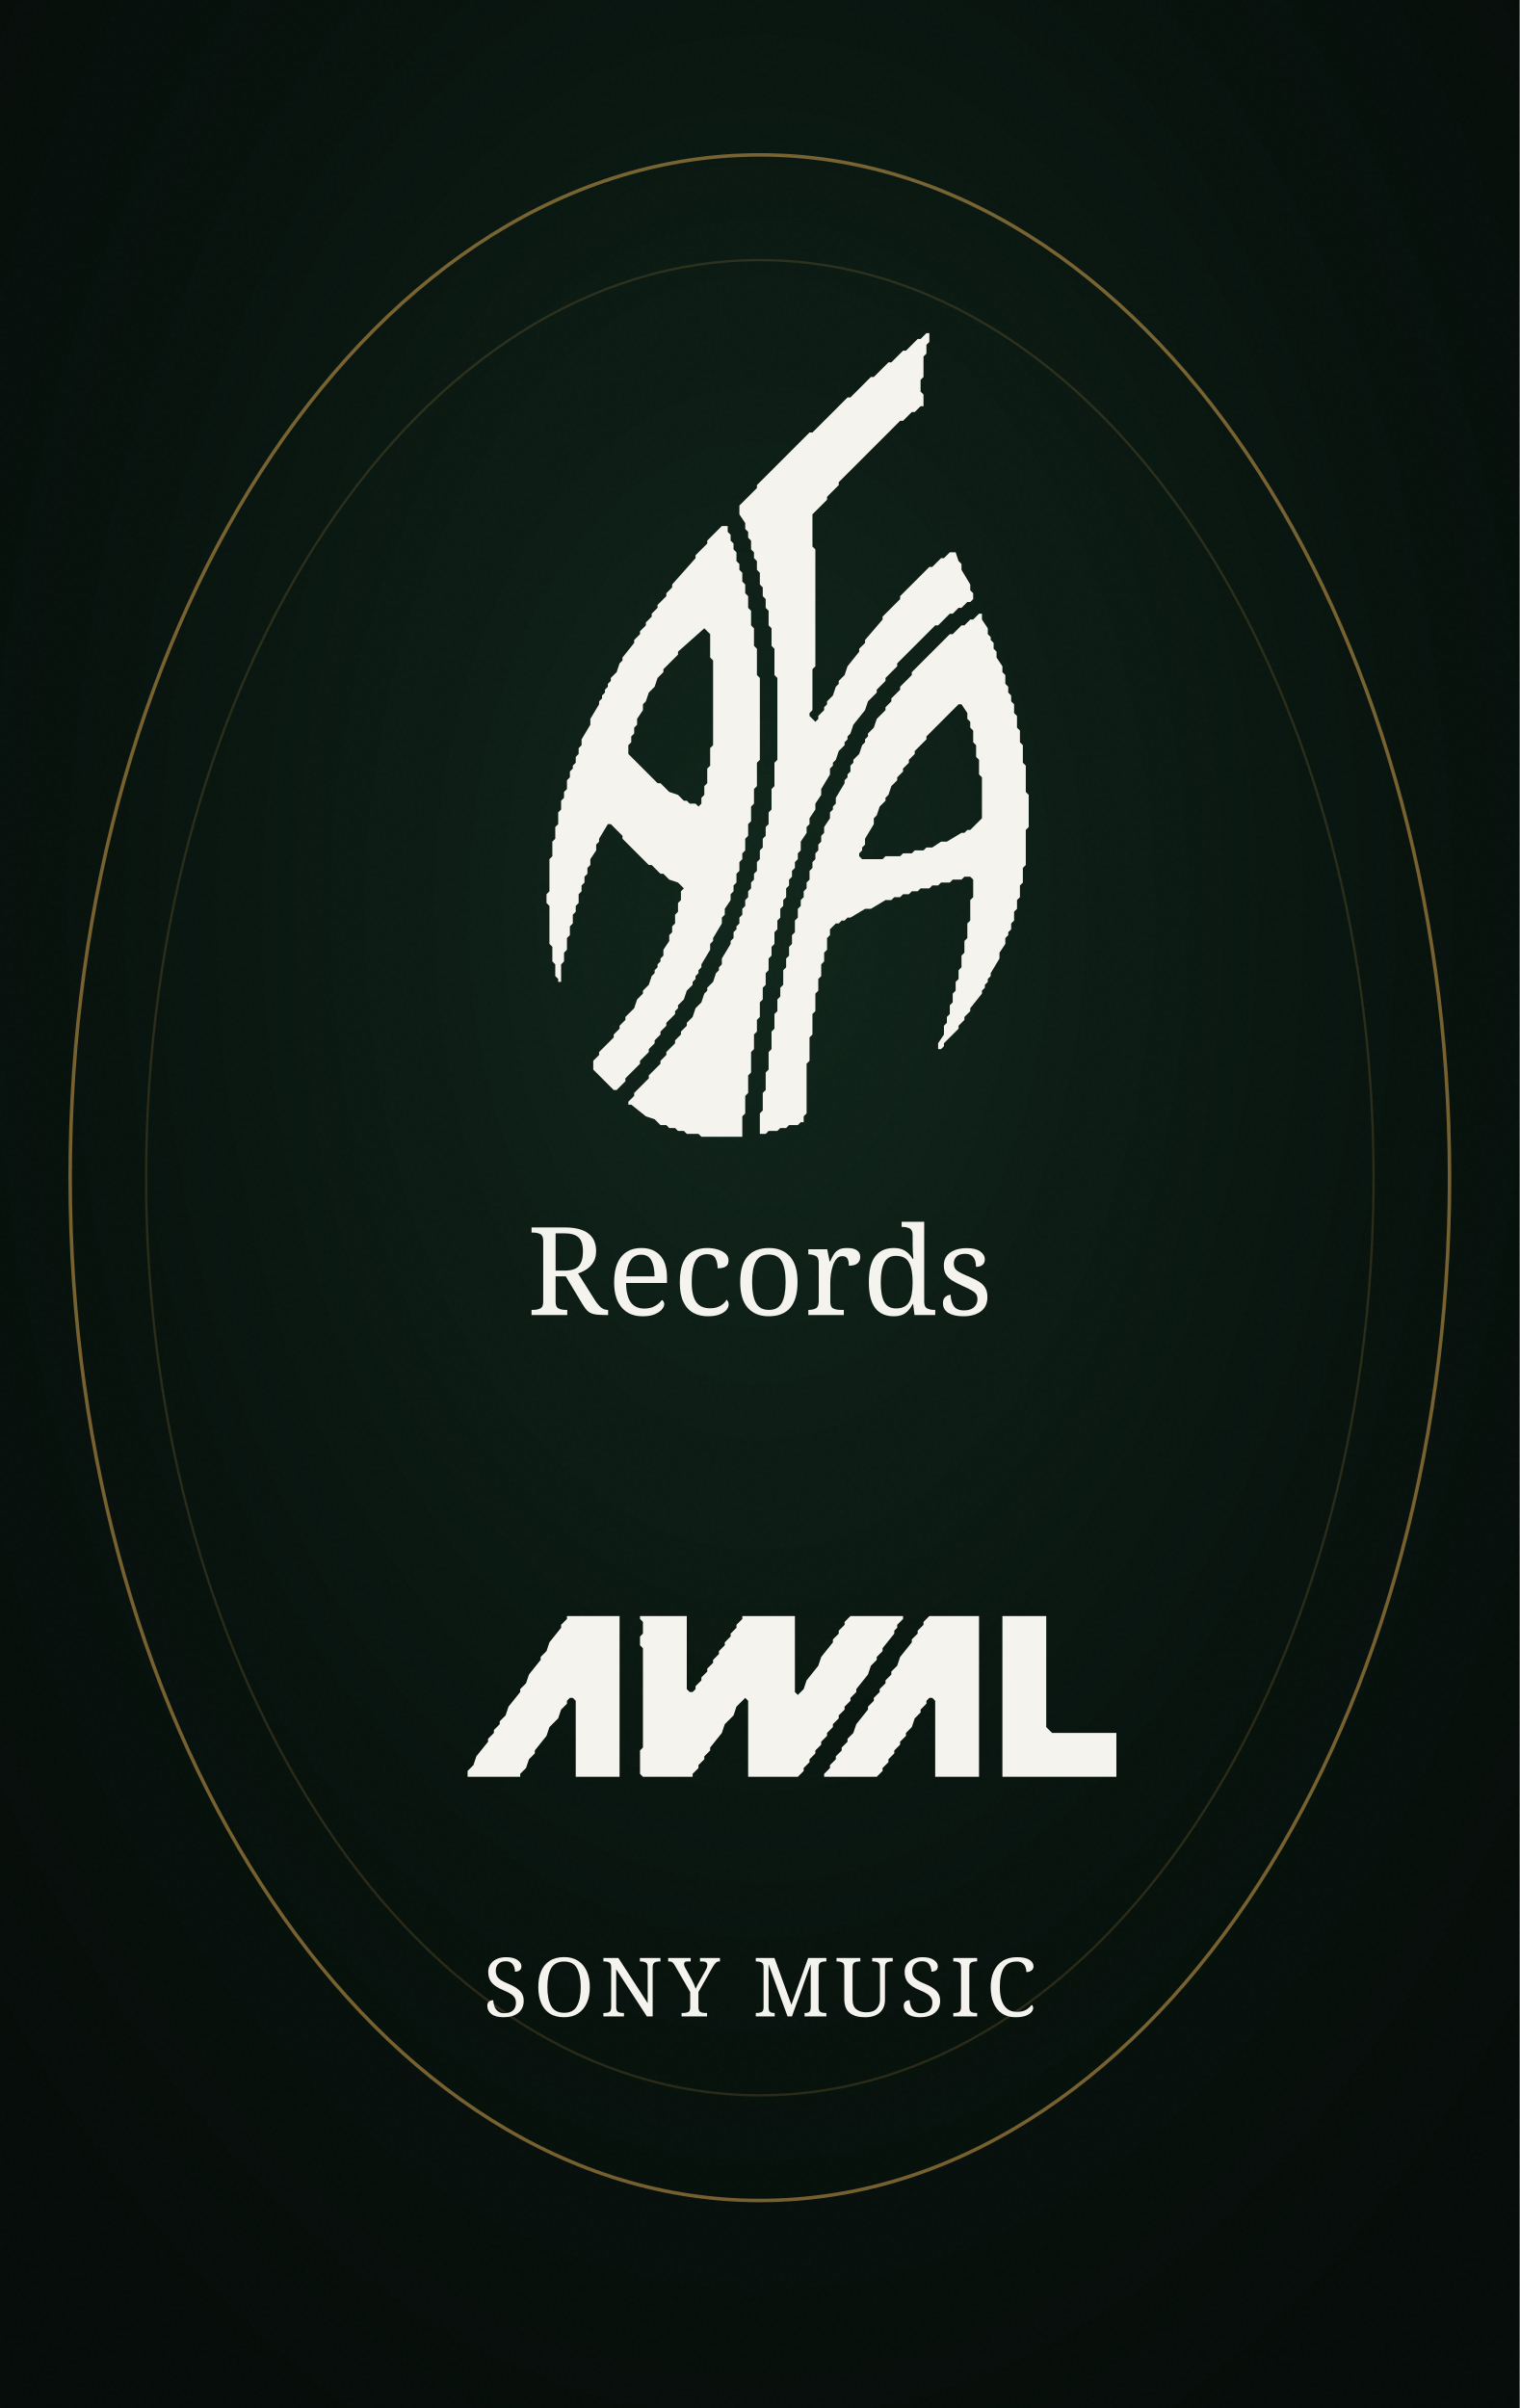
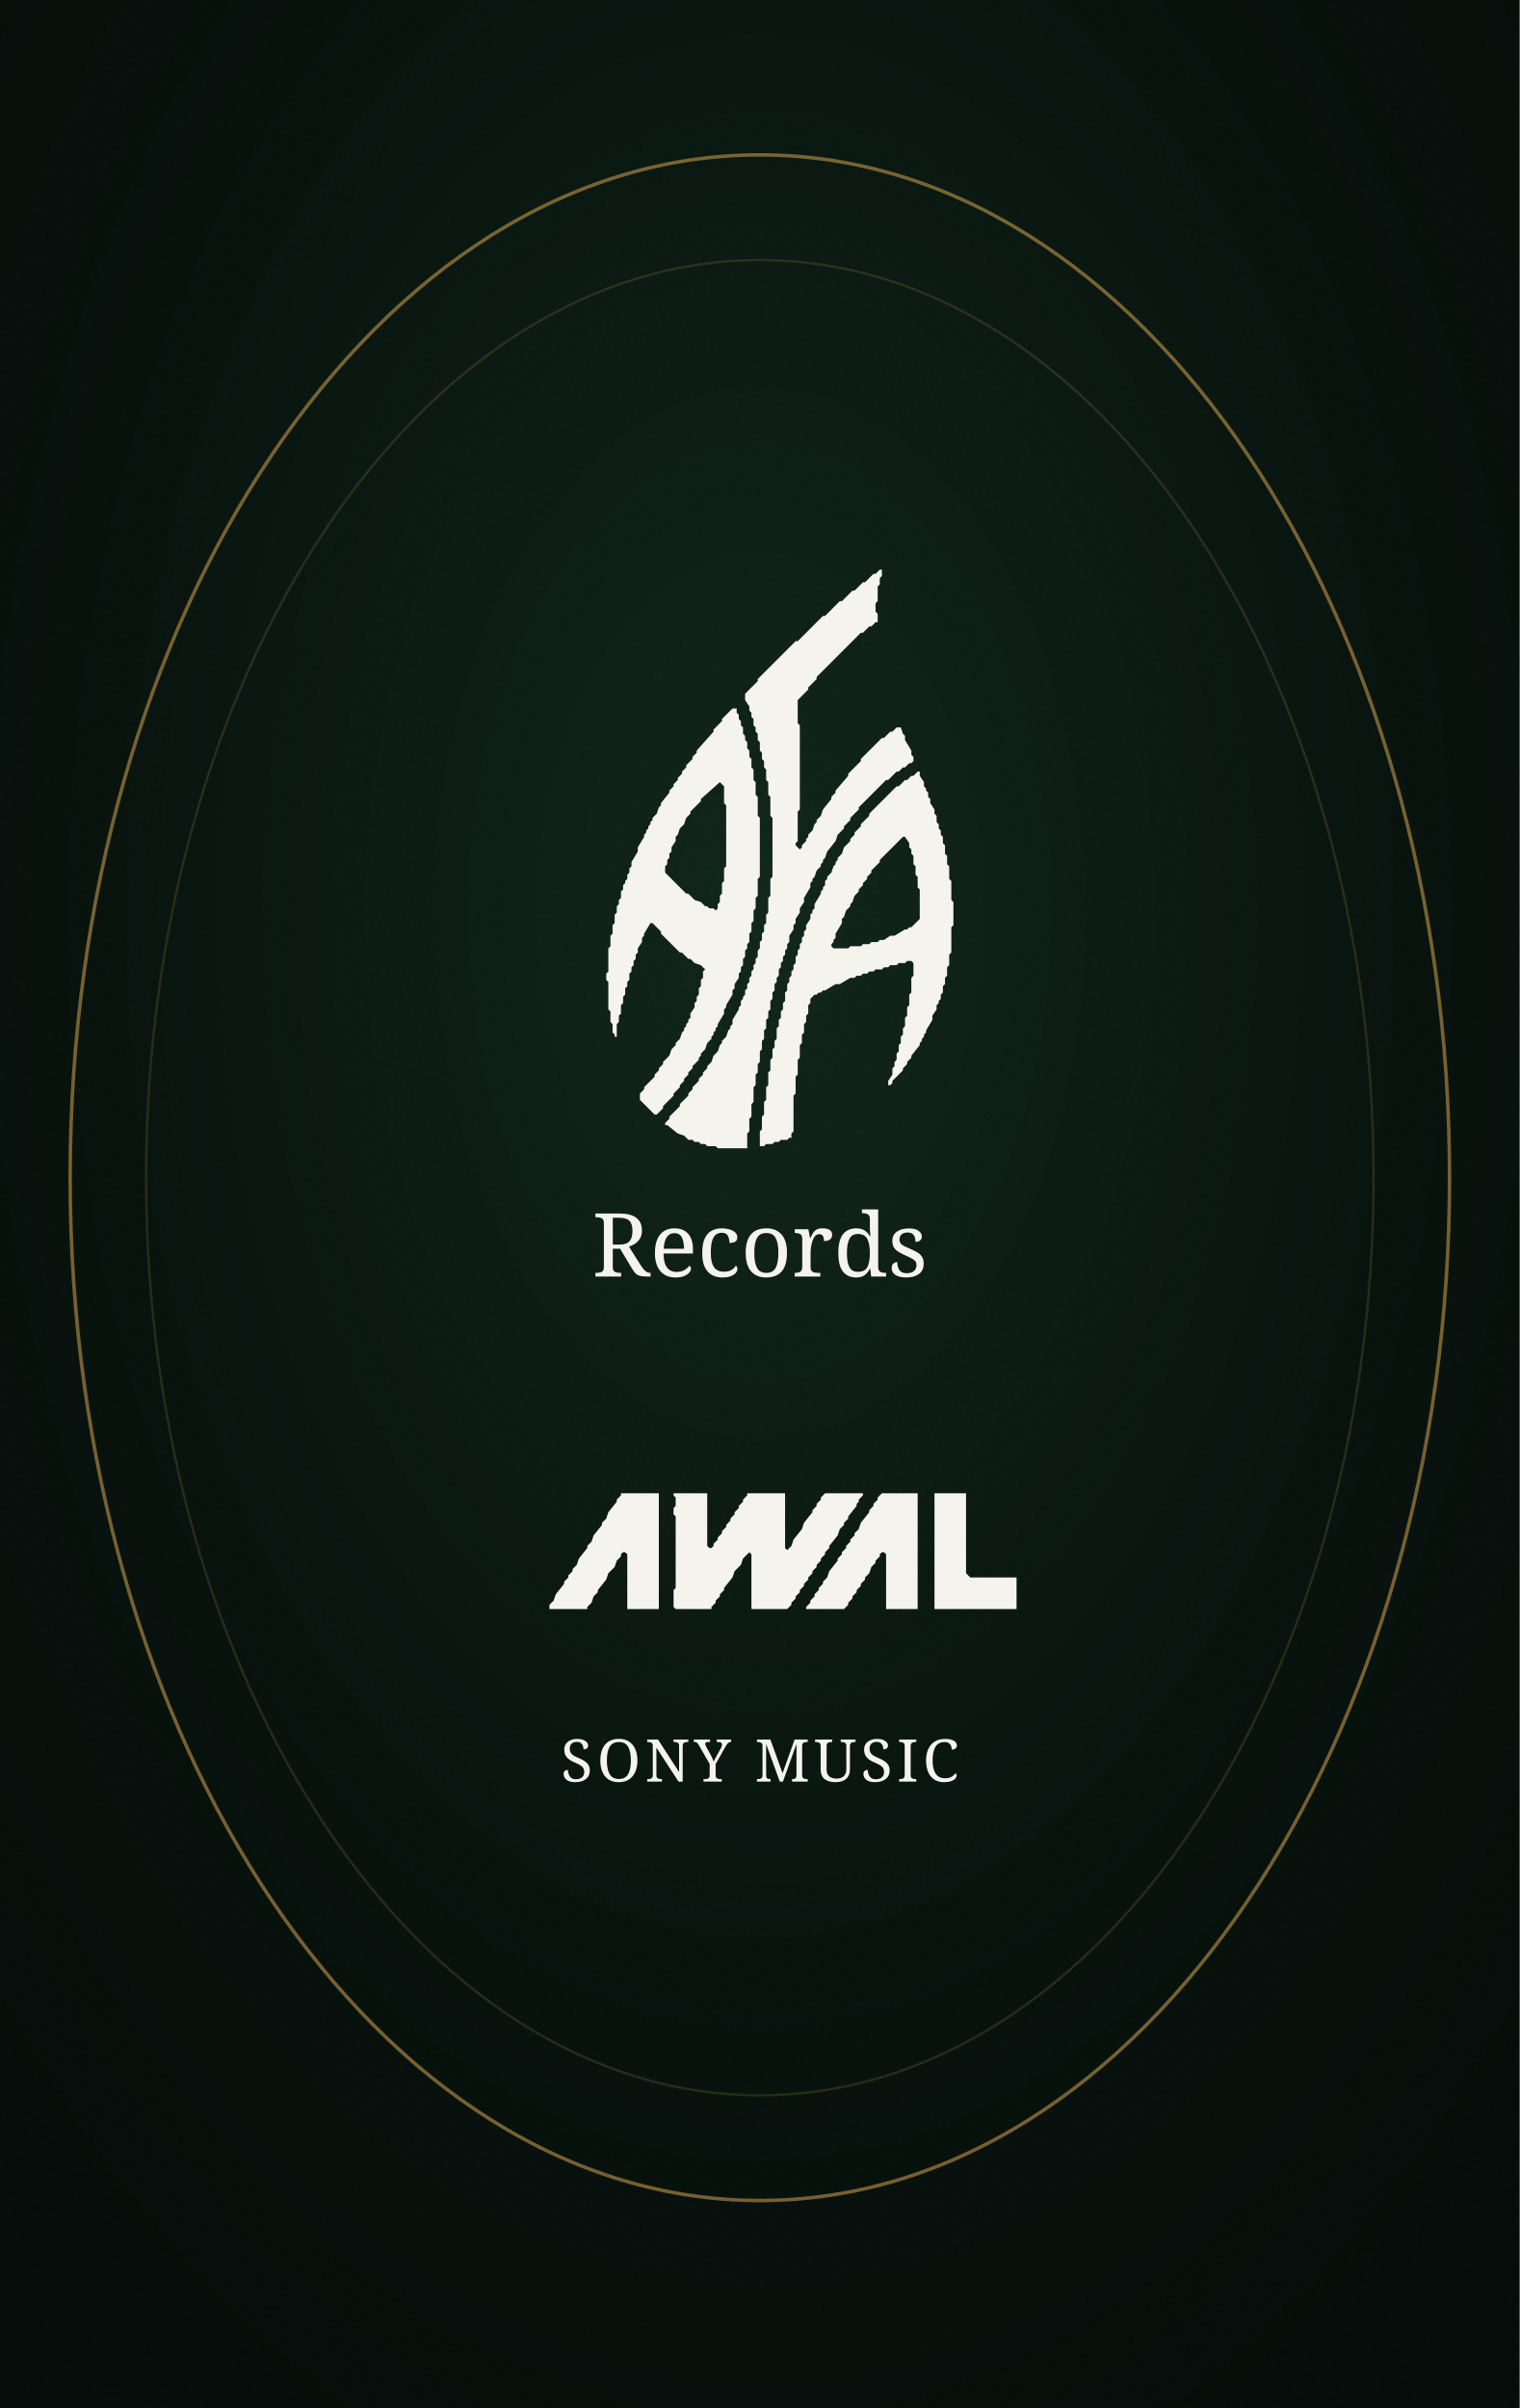
<svg xmlns="http://www.w3.org/2000/svg" viewBox="0 0 520 824" role="img" aria-label="AFA Records, AWAL and Sony Music">
  <defs>
    <radialGradient id="g" cx="50%" cy="38%" r="70%">
      <stop offset="0%" stop-color="#10251b" />
      <stop offset="62%" stop-color="#07120d" />
      <stop offset="100%" stop-color="#050b08" />
    </radialGradient>
    <filter id="grain" x="0" y="0" width="100%" height="100%">
      <feTurbulence type="fractalNoise" baseFrequency=".72" numOctaves="2" seed="8" result="n" />
      <feColorMatrix in="n" type="saturate" values="0" />
      <feComponentTransfer>
        <feFuncA type="table" tableValues="0 .055" />
      </feComponentTransfer>
    </filter>
  </defs>
  <rect width="520" height="824" fill="url(#g)" />
  <ellipse cx="260" cy="403" rx="236" ry="350" fill="none" stroke="#c79a48" stroke-opacity=".58" stroke-width="1.2" />
  <ellipse cx="260" cy="403" rx="210" ry="314" fill="none" stroke="#c79a48" stroke-opacity=".18" stroke-width=".8" />
  <rect width="520" height="824" filter="url(#grain)" opacity=".35" />
-   <path d="M 343 553 L 343 608 L 382 608 L 382 593 L 360 593 L 358 591 L 358 553 Z M 335 553 L 318 553 L 316 555 L 316 556 L 314 558 L 314 559 L 312 561 L 312 562 L 308 567 L 307 570 L 305 572 L 305 573 L 303 575 L 303 576 L 301 578 L 301 579 L 299 581 L 299 582 L 297 584 L 297 585 L 293 590 L 292 593 L 290 595 L 290 596 L 288 598 L 288 599 L 286 601 L 286 602 L 284 604 L 284 605 L 282 607 L 282 608 L 300 608 L 302 606 L 302 605 L 304 603 L 304 602 L 306 600 L 306 599 L 308 597 L 308 596 L 310 594 L 310 593 L 312 591 L 313 588 L 315 586 L 315 585 L 317 583 L 317 582 L 318 581 L 319 581 L 320 582 L 320 608 L 335 608 Z M 219 607 L 220 608 L 237 608 L 237 607 L 239 605 L 239 604 L 241 602 L 241 601 L 243 599 L 243 598 L 247 593 L 248 590 L 251 587 L 252 584 L 255 581 L 256 582 L 256 608 L 273 608 L 275 606 L 275 605 L 277 603 L 277 602 L 279 600 L 279 599 L 281 597 L 281 596 L 283 594 L 283 593 L 285 591 L 285 590 L 287 588 L 287 587 L 289 585 L 289 584 L 291 582 L 291 581 L 293 579 L 293 578 L 297 573 L 298 570 L 300 568 L 300 567 L 302 565 L 302 564 L 306 559 L 306 558 L 307 557 L 307 556 L 309 554 L 309 553 L 291 553 L 289 555 L 289 556 L 287 558 L 287 559 L 285 561 L 285 562 L 281 567 L 280 570 L 276 575 L 275 578 L 273 580 L 272 579 L 272 553 L 254 553 L 254 554 L 252 556 L 252 557 L 250 559 L 250 560 L 248 562 L 248 563 L 246 565 L 246 566 L 244 568 L 244 569 L 242 571 L 242 572 L 240 574 L 240 575 L 238 577 L 238 578 L 237 579 L 236 579 L 235 578 L 235 553 L 219 553 L 219 554 L 220 555 L 220 559 L 219 560 L 219 563 L 220 564 L 220 598 L 219 599 Z M 212 553 L 194 553 L 194 554 L 192 556 L 192 557 L 188 562 L 187 565 L 185 567 L 185 568 L 181 573 L 180 576 L 178 578 L 178 579 L 174 584 L 173 587 L 171 589 L 171 590 L 169 592 L 169 593 L 167 595 L 167 596 L 163 601 L 162 604 L 160 606 L 160 608 L 178 608 L 178 607 L 180 605 L 181 602 L 183 600 L 183 599 L 187 594 L 188 591 L 191 588 L 192 585 L 194 583 L 194 582 L 195 581 L 196 581 L 197 582 L 197 608 L 212 608 Z M 336 210 L 335 210 L 333 212 L 332 212 L 330 214 L 329 214 L 326 217 L 325 217 L 312 230 L 312 231 L 308 235 L 308 236 L 305 239 L 305 240 L 303 242 L 303 243 L 300 246 L 299 249 L 297 251 L 297 252 L 296 253 L 296 254 L 295 255 L 294 258 L 292 260 L 292 261 L 291 262 L 291 264 L 290 265 L 290 266 L 289 267 L 289 268 L 286 273 L 286 275 L 285 276 L 285 277 L 284 278 L 284 280 L 282 283 L 282 285 L 281 286 L 281 288 L 280 289 L 280 291 L 279 292 L 279 294 L 278 295 L 278 297 L 277 298 L 277 301 L 276 302 L 276 304 L 275 305 L 275 307 L 274 308 L 274 310 L 273 311 L 273 314 L 272 315 L 272 319 L 271 320 L 271 323 L 270 324 L 270 327 L 269 328 L 269 331 L 268 332 L 268 337 L 267 338 L 267 341 L 266 342 L 266 346 L 265 347 L 265 352 L 264 353 L 264 359 L 263 360 L 263 366 L 262 367 L 262 373 L 261 374 L 261 380 L 260 381 L 260 388 L 262 388 L 263 387 L 266 387 L 267 386 L 269 386 L 270 385 L 273 385 L 274 384 L 275 384 L 275 382 L 276 381 L 276 364 L 277 363 L 277 355 L 278 354 L 278 347 L 279 346 L 279 340 L 280 339 L 280 335 L 281 334 L 281 330 L 282 329 L 282 326 L 283 325 L 283 321 L 284 320 L 284 318 L 286 316 L 287 316 L 288 315 L 289 315 L 290 314 L 291 314 L 296 311 L 298 311 L 303 308 L 305 308 L 306 307 L 308 307 L 309 306 L 311 306 L 312 305 L 314 305 L 315 304 L 318 304 L 319 303 L 321 303 L 322 302 L 325 302 L 326 301 L 329 301 L 330 300 L 332 300 L 333 301 L 333 307 L 332 308 L 332 315 L 331 316 L 331 321 L 330 322 L 330 326 L 329 327 L 329 331 L 328 332 L 328 335 L 327 336 L 327 339 L 326 340 L 326 343 L 325 344 L 325 347 L 324 348 L 324 350 L 323 351 L 323 354 L 321 357 L 321 359 L 322 359 L 323 358 L 323 357 L 328 352 L 328 351 L 330 349 L 330 348 L 332 346 L 332 345 L 336 340 L 336 339 L 337 338 L 337 337 L 338 336 L 338 335 L 339 334 L 339 333 L 342 328 L 342 326 L 344 323 L 344 321 L 345 320 L 345 319 L 346 318 L 346 316 L 347 315 L 347 312 L 348 311 L 348 308 L 349 307 L 349 303 L 350 302 L 350 297 L 351 296 L 351 284 L 352 283 L 352 272 L 351 271 L 351 262 L 350 261 L 350 255 L 349 254 L 349 250 L 348 249 L 348 245 L 347 244 L 347 241 L 346 240 L 346 238 L 345 237 L 345 235 L 344 234 L 344 231 L 343 230 L 343 228 L 341 225 L 341 223 L 340 222 L 340 220 L 339 219 L 339 218 L 338 217 L 338 215 L 336 212 Z M 329 241 L 331 244 L 331 246 L 332 247 L 332 249 L 333 250 L 333 254 L 334 255 L 334 259 L 335 260 L 335 265 L 336 266 L 336 280 L 332 284 L 331 284 L 330 285 L 329 285 L 324 288 L 322 288 L 319 290 L 317 290 L 316 291 L 313 291 L 312 292 L 309 292 L 308 293 L 303 293 L 302 294 L 295 294 L 294 293 L 294 292 L 295 291 L 295 290 L 296 289 L 296 287 L 299 282 L 299 280 L 300 279 L 301 276 L 303 274 L 303 273 L 304 272 L 305 269 L 307 267 L 307 266 L 309 264 L 309 263 L 311 261 L 311 260 L 313 258 L 313 257 L 317 253 L 317 252 L 328 241 Z M 249 180 L 247 180 L 242 185 L 242 186 L 238 190 L 238 191 L 230 200 L 230 201 L 228 203 L 228 204 L 225 207 L 225 208 L 223 210 L 223 211 L 221 213 L 221 214 L 219 216 L 219 217 L 217 219 L 217 220 L 213 225 L 213 226 L 212 227 L 211 230 L 209 232 L 209 233 L 208 234 L 208 235 L 207 236 L 207 237 L 206 238 L 206 239 L 205 240 L 205 241 L 202 246 L 202 248 L 199 253 L 199 255 L 198 256 L 198 258 L 197 259 L 197 261 L 196 262 L 196 263 L 195 264 L 195 266 L 194 267 L 194 270 L 193 271 L 193 273 L 192 274 L 192 277 L 191 278 L 191 282 L 190 283 L 190 287 L 189 288 L 189 293 L 188 294 L 188 305 L 187 306 L 187 309 L 188 310 L 188 323 L 189 324 L 189 329 L 190 330 L 190 334 L 191 335 L 191 336 L 192 336 L 192 330 L 193 329 L 193 326 L 194 325 L 194 321 L 195 320 L 195 317 L 196 316 L 196 313 L 197 312 L 197 310 L 198 309 L 198 306 L 199 305 L 199 303 L 200 302 L 200 300 L 201 299 L 201 297 L 202 296 L 202 294 L 204 291 L 204 289 L 205 288 L 205 287 L 208 282 L 209 282 L 213 286 L 213 287 L 222 296 L 223 296 L 226 299 L 227 299 L 229 301 L 232 302 L 234 304 L 233 305 L 233 308 L 232 309 L 232 312 L 231 313 L 231 316 L 230 317 L 230 319 L 229 320 L 229 322 L 227 325 L 227 327 L 226 328 L 226 329 L 225 330 L 225 331 L 224 332 L 224 333 L 223 334 L 222 337 L 220 339 L 220 340 L 218 342 L 217 345 L 214 348 L 214 349 L 212 351 L 212 352 L 210 354 L 210 355 L 205 360 L 205 361 L 203 363 L 203 366 L 210 373 L 211 373 L 214 370 L 214 369 L 219 364 L 219 363 L 222 360 L 222 359 L 224 357 L 224 356 L 226 354 L 226 353 L 228 351 L 228 350 L 231 347 L 231 346 L 232 345 L 232 344 L 234 342 L 235 339 L 237 337 L 237 336 L 238 335 L 238 334 L 239 333 L 239 332 L 240 331 L 240 330 L 243 325 L 243 323 L 244 322 L 244 321 L 247 316 L 247 314 L 248 313 L 248 311 L 250 308 L 250 306 L 251 305 L 251 303 L 252 302 L 252 299 L 253 298 L 253 295 L 254 294 L 254 292 L 255 291 L 255 287 L 256 286 L 256 282 L 257 281 L 257 276 L 258 275 L 258 270 L 259 269 L 259 261 L 260 260 L 260 232 L 259 231 L 259 222 L 258 221 L 258 215 L 257 214 L 257 209 L 256 208 L 256 204 L 255 203 L 255 200 L 254 199 L 254 196 L 253 195 L 253 193 L 252 192 L 252 189 L 251 188 L 251 186 L 250 185 L 250 183 L 249 182 Z M 241 215 L 243 217 L 243 225 L 244 226 L 244 255 L 243 256 L 243 262 L 242 263 L 242 268 L 241 269 L 241 272 L 240 273 L 240 275 L 239 276 L 238 275 L 236 275 L 235 274 L 234 274 L 232 272 L 229 271 L 226 268 L 225 268 L 215 258 L 215 255 L 216 254 L 216 252 L 217 251 L 217 249 L 218 248 L 218 246 L 220 243 L 220 241 L 221 240 L 222 237 L 224 235 L 225 232 L 227 230 L 227 229 L 232 224 L 232 223 Z M 318 114 L 317 114 L 315 116 L 314 116 L 310 120 L 309 120 L 305 124 L 304 124 L 299 129 L 298 129 L 291 136 L 290 136 L 278 148 L 277 148 L 259 166 L 259 167 L 253 173 L 253 176 L 255 179 L 255 181 L 256 182 L 256 184 L 257 185 L 257 188 L 258 189 L 258 191 L 259 192 L 259 195 L 260 196 L 260 200 L 261 201 L 261 204 L 262 205 L 262 208 L 263 209 L 263 214 L 264 215 L 264 221 L 265 222 L 265 231 L 266 232 L 266 260 L 265 261 L 265 269 L 264 270 L 264 277 L 263 278 L 263 282 L 262 283 L 262 286 L 261 287 L 261 290 L 260 291 L 260 294 L 259 295 L 259 298 L 258 299 L 258 301 L 257 302 L 257 304 L 256 305 L 256 307 L 255 308 L 255 310 L 254 311 L 254 313 L 253 314 L 253 316 L 252 317 L 252 318 L 251 319 L 251 321 L 250 322 L 250 323 L 247 328 L 247 330 L 246 331 L 246 332 L 245 333 L 244 336 L 242 338 L 242 339 L 241 340 L 240 343 L 238 345 L 237 348 L 235 350 L 235 351 L 233 353 L 233 354 L 231 356 L 231 357 L 228 360 L 228 361 L 226 363 L 226 364 L 222 368 L 222 369 L 217 374 L 217 375 L 215 377 L 215 378 L 216 378 L 221 382 L 224 383 L 226 385 L 228 385 L 229 386 L 231 386 L 232 387 L 234 387 L 235 388 L 239 388 L 240 389 L 254 389 L 254 382 L 255 381 L 255 375 L 256 374 L 256 368 L 257 367 L 257 360 L 258 359 L 258 354 L 259 353 L 259 349 L 260 348 L 260 343 L 261 342 L 261 338 L 262 337 L 262 333 L 263 332 L 263 328 L 264 327 L 264 324 L 265 323 L 265 319 L 266 318 L 266 315 L 267 314 L 267 311 L 268 310 L 268 308 L 269 307 L 269 304 L 270 303 L 270 301 L 271 300 L 271 298 L 272 297 L 272 295 L 273 294 L 273 292 L 274 291 L 274 288 L 276 285 L 276 283 L 277 282 L 277 280 L 279 277 L 279 275 L 281 272 L 281 270 L 284 265 L 284 263 L 285 262 L 285 261 L 286 260 L 287 257 L 289 255 L 289 254 L 290 253 L 290 252 L 291 251 L 292 248 L 296 243 L 297 240 L 300 237 L 300 236 L 303 233 L 303 232 L 307 228 L 307 227 L 320 214 L 321 214 L 325 210 L 326 210 L 328 208 L 329 208 L 331 206 L 332 206 L 333 205 L 333 203 L 332 202 L 332 200 L 329 195 L 329 193 L 328 192 L 327 189 L 325 189 L 323 191 L 322 191 L 319 194 L 318 194 L 308 204 L 308 205 L 302 211 L 302 212 L 296 219 L 296 220 L 294 222 L 294 223 L 290 228 L 289 231 L 287 233 L 287 234 L 286 235 L 285 238 L 283 240 L 283 241 L 282 242 L 282 243 L 280 245 L 280 246 L 279 247 L 277 245 L 277 244 L 278 243 L 278 229 L 279 228 L 279 188 L 278 187 L 278 176 L 283 171 L 283 170 L 287 166 L 287 165 L 308 144 L 309 144 L 312 141 L 313 141 L 315 139 L 316 139 L 316 135 L 315 134 L 315 130 L 316 129 L 316 122 L 317 121 L 317 118 L 318 117 Z" fill="#f5f3ed" fill-rule="evenodd" />
-   <text x="260" y="450" text-anchor="middle" fill="#f5f3ed" font-family="Georgia,serif" font-size="42">Records</text>
-   <text x="260" y="690" text-anchor="middle" fill="#f5f3ed" font-family="Georgia,serif" font-size="28" letter-spacing="2">SONY MUSIC</text>
+   <g transform="translate(72.8 112.84) scale(.72)">
+     <path d="M 343 553 L 343 608 L 382 608 L 382 593 L 360 593 L 358 591 L 358 553 Z M 335 553 L 318 553 L 316 555 L 316 556 L 314 558 L 314 559 L 312 561 L 312 562 L 308 567 L 307 570 L 305 572 L 305 573 L 303 575 L 303 576 L 301 578 L 301 579 L 299 581 L 299 582 L 297 584 L 297 585 L 293 590 L 292 593 L 290 595 L 290 596 L 288 598 L 288 599 L 286 601 L 286 602 L 284 604 L 284 605 L 282 607 L 282 608 L 300 608 L 302 606 L 302 605 L 304 603 L 304 602 L 306 600 L 306 599 L 308 597 L 308 596 L 310 594 L 310 593 L 312 591 L 313 588 L 315 586 L 315 585 L 317 583 L 317 582 L 318 581 L 319 581 L 320 582 L 320 608 L 335 608 Z M 219 607 L 220 608 L 237 608 L 237 607 L 239 605 L 239 604 L 241 602 L 241 601 L 243 599 L 243 598 L 247 593 L 248 590 L 251 587 L 252 584 L 255 581 L 256 582 L 256 608 L 273 608 L 275 606 L 275 605 L 277 603 L 277 602 L 279 600 L 279 599 L 281 597 L 281 596 L 283 594 L 283 593 L 285 591 L 285 590 L 287 588 L 287 587 L 289 585 L 289 584 L 291 582 L 291 581 L 293 579 L 293 578 L 297 573 L 298 570 L 300 568 L 300 567 L 302 565 L 302 564 L 306 559 L 306 558 L 307 557 L 307 556 L 309 554 L 309 553 L 291 553 L 289 555 L 289 556 L 287 558 L 287 559 L 285 561 L 285 562 L 281 567 L 280 570 L 276 575 L 275 578 L 273 580 L 272 579 L 272 553 L 254 553 L 254 554 L 252 556 L 252 557 L 250 559 L 250 560 L 248 562 L 248 563 L 246 565 L 246 566 L 244 568 L 244 569 L 242 571 L 242 572 L 240 574 L 240 575 L 238 577 L 238 578 L 237 579 L 236 579 L 235 578 L 235 553 L 219 553 L 219 554 L 220 555 L 220 559 L 219 560 L 219 563 L 220 564 L 220 598 L 219 599 Z M 212 553 L 194 553 L 194 554 L 192 556 L 192 557 L 188 562 L 187 565 L 185 567 L 185 568 L 181 573 L 180 576 L 178 578 L 178 579 L 174 584 L 173 587 L 171 589 L 171 590 L 169 592 L 169 593 L 167 595 L 167 596 L 163 601 L 162 604 L 160 606 L 160 608 L 178 608 L 178 607 L 180 605 L 181 602 L 183 600 L 183 599 L 187 594 L 188 591 L 191 588 L 192 585 L 194 583 L 194 582 L 195 581 L 196 581 L 197 582 L 197 608 L 212 608 Z M 336 210 L 335 210 L 333 212 L 332 212 L 330 214 L 329 214 L 326 217 L 325 217 L 312 230 L 312 231 L 308 235 L 308 236 L 305 239 L 305 240 L 303 242 L 303 243 L 300 246 L 299 249 L 297 251 L 297 252 L 296 253 L 296 254 L 295 255 L 294 258 L 292 260 L 292 261 L 291 262 L 291 264 L 290 265 L 290 266 L 289 267 L 289 268 L 286 273 L 286 275 L 285 276 L 285 277 L 284 278 L 284 280 L 282 283 L 282 285 L 281 286 L 281 288 L 280 289 L 280 291 L 279 292 L 279 294 L 278 295 L 278 297 L 277 298 L 277 301 L 276 302 L 276 304 L 275 305 L 275 307 L 274 308 L 274 310 L 273 311 L 273 314 L 272 315 L 272 319 L 271 320 L 271 323 L 270 324 L 270 327 L 269 328 L 269 331 L 268 332 L 268 337 L 267 338 L 267 341 L 266 342 L 266 346 L 265 347 L 265 352 L 264 353 L 264 359 L 263 360 L 263 366 L 262 367 L 262 373 L 261 374 L 261 380 L 260 381 L 260 388 L 262 388 L 263 387 L 266 387 L 267 386 L 269 386 L 270 385 L 273 385 L 274 384 L 275 384 L 275 382 L 276 381 L 276 364 L 277 363 L 277 355 L 278 354 L 278 347 L 279 346 L 279 340 L 280 339 L 280 335 L 281 334 L 281 330 L 282 329 L 282 326 L 283 325 L 283 321 L 284 320 L 284 318 L 286 316 L 287 316 L 288 315 L 289 315 L 290 314 L 291 314 L 296 311 L 298 311 L 303 308 L 305 308 L 306 307 L 308 307 L 309 306 L 311 306 L 312 305 L 314 305 L 315 304 L 318 304 L 319 303 L 321 303 L 322 302 L 325 302 L 326 301 L 329 301 L 330 300 L 332 300 L 333 301 L 333 307 L 332 308 L 332 315 L 331 316 L 331 321 L 330 322 L 330 326 L 329 327 L 329 331 L 328 332 L 328 335 L 327 336 L 327 339 L 326 340 L 326 343 L 325 344 L 325 347 L 324 348 L 324 350 L 323 351 L 323 354 L 321 357 L 321 359 L 322 359 L 323 358 L 323 357 L 328 352 L 328 351 L 330 349 L 330 348 L 332 346 L 332 345 L 336 340 L 336 339 L 337 338 L 337 337 L 338 336 L 338 335 L 339 334 L 339 333 L 342 328 L 342 326 L 344 323 L 344 321 L 345 320 L 345 319 L 346 318 L 346 316 L 347 315 L 347 312 L 348 311 L 348 308 L 349 307 L 349 303 L 350 302 L 350 297 L 351 296 L 351 284 L 352 283 L 352 272 L 351 271 L 351 262 L 350 261 L 350 255 L 349 254 L 349 250 L 348 249 L 348 245 L 347 244 L 347 241 L 346 240 L 346 238 L 345 237 L 345 235 L 344 234 L 344 231 L 343 230 L 343 228 L 341 225 L 341 223 L 340 222 L 340 220 L 339 219 L 339 218 L 338 217 L 338 215 L 336 212 Z M 329 241 L 331 244 L 331 246 L 332 247 L 332 249 L 333 250 L 333 254 L 334 255 L 334 259 L 335 260 L 335 265 L 336 266 L 336 280 L 332 284 L 331 284 L 330 285 L 329 285 L 324 288 L 322 288 L 319 290 L 317 290 L 316 291 L 313 291 L 312 292 L 309 292 L 308 293 L 303 293 L 302 294 L 295 294 L 294 293 L 294 292 L 295 291 L 295 290 L 296 289 L 296 287 L 299 282 L 299 280 L 300 279 L 301 276 L 303 274 L 303 273 L 304 272 L 305 269 L 307 267 L 307 266 L 309 264 L 309 263 L 311 261 L 311 260 L 313 258 L 313 257 L 317 253 L 317 252 L 328 241 Z M 249 180 L 247 180 L 242 185 L 242 186 L 238 190 L 238 191 L 230 200 L 230 201 L 228 203 L 228 204 L 225 207 L 225 208 L 223 210 L 223 211 L 221 213 L 221 214 L 219 216 L 219 217 L 217 219 L 217 220 L 213 225 L 213 226 L 212 227 L 211 230 L 209 232 L 209 233 L 208 234 L 208 235 L 207 236 L 207 237 L 206 238 L 206 239 L 205 240 L 205 241 L 202 246 L 202 248 L 199 253 L 199 255 L 198 256 L 198 258 L 197 259 L 197 261 L 196 262 L 196 263 L 195 264 L 195 266 L 194 267 L 194 270 L 193 271 L 193 273 L 192 274 L 192 277 L 191 278 L 191 282 L 190 283 L 190 287 L 189 288 L 189 293 L 188 294 L 188 305 L 187 306 L 187 309 L 188 310 L 188 323 L 189 324 L 189 329 L 190 330 L 190 334 L 191 335 L 191 336 L 192 336 L 192 330 L 193 329 L 193 326 L 194 325 L 194 321 L 195 320 L 195 317 L 196 316 L 196 313 L 197 312 L 197 310 L 198 309 L 198 306 L 199 305 L 199 303 L 200 302 L 200 300 L 201 299 L 201 297 L 202 296 L 202 294 L 204 291 L 204 289 L 205 288 L 205 287 L 208 282 L 209 282 L 213 286 L 213 287 L 222 296 L 223 296 L 226 299 L 227 299 L 229 301 L 232 302 L 234 304 L 233 305 L 233 308 L 232 309 L 232 312 L 231 313 L 231 316 L 230 317 L 230 319 L 229 320 L 229 322 L 227 325 L 227 327 L 226 328 L 226 329 L 225 330 L 225 331 L 224 332 L 224 333 L 223 334 L 222 337 L 220 339 L 220 340 L 218 342 L 217 345 L 214 348 L 214 349 L 212 351 L 212 352 L 210 354 L 210 355 L 205 360 L 205 361 L 203 363 L 203 366 L 210 373 L 211 373 L 214 370 L 214 369 L 219 364 L 219 363 L 222 360 L 222 359 L 224 357 L 224 356 L 226 354 L 226 353 L 228 351 L 228 350 L 231 347 L 231 346 L 232 345 L 232 344 L 234 342 L 235 339 L 237 337 L 237 336 L 238 335 L 238 334 L 239 333 L 239 332 L 240 331 L 240 330 L 243 325 L 243 323 L 244 322 L 244 321 L 247 316 L 247 314 L 248 313 L 248 311 L 250 308 L 250 306 L 251 305 L 251 303 L 252 302 L 252 299 L 253 298 L 253 295 L 254 294 L 254 292 L 255 291 L 255 287 L 256 286 L 256 282 L 257 281 L 257 276 L 258 275 L 258 270 L 259 269 L 259 261 L 260 260 L 260 232 L 259 231 L 259 222 L 258 221 L 258 215 L 257 214 L 257 209 L 256 208 L 256 204 L 255 203 L 255 200 L 254 199 L 254 196 L 253 195 L 253 193 L 252 192 L 252 189 L 251 188 L 251 186 L 250 185 L 250 183 L 249 182 Z M 241 215 L 243 217 L 243 225 L 244 226 L 244 255 L 243 256 L 243 262 L 242 263 L 242 268 L 241 269 L 241 272 L 240 273 L 240 275 L 239 276 L 238 275 L 236 275 L 235 274 L 234 274 L 232 272 L 229 271 L 226 268 L 225 268 L 215 258 L 215 255 L 216 254 L 216 252 L 217 251 L 217 249 L 218 248 L 218 246 L 220 243 L 220 241 L 221 240 L 222 237 L 224 235 L 225 232 L 227 230 L 227 229 L 232 224 L 232 223 Z M 318 114 L 317 114 L 315 116 L 314 116 L 310 120 L 309 120 L 305 124 L 304 124 L 299 129 L 298 129 L 291 136 L 290 136 L 278 148 L 277 148 L 259 166 L 259 167 L 253 173 L 253 176 L 255 179 L 255 181 L 256 182 L 256 184 L 257 185 L 257 188 L 258 189 L 258 191 L 259 192 L 259 195 L 260 196 L 260 200 L 261 201 L 261 204 L 262 205 L 262 208 L 263 209 L 263 214 L 264 215 L 264 221 L 265 222 L 265 231 L 266 232 L 266 260 L 265 261 L 265 269 L 264 270 L 264 277 L 263 278 L 263 282 L 262 283 L 262 286 L 261 287 L 261 290 L 260 291 L 260 294 L 259 295 L 259 298 L 258 299 L 258 301 L 257 302 L 257 304 L 256 305 L 256 307 L 255 308 L 255 310 L 254 311 L 254 313 L 253 314 L 253 316 L 252 317 L 252 318 L 251 319 L 251 321 L 250 322 L 250 323 L 247 328 L 247 330 L 246 331 L 246 332 L 245 333 L 244 336 L 242 338 L 242 339 L 241 340 L 240 343 L 238 345 L 237 348 L 235 350 L 235 351 L 233 353 L 233 354 L 231 356 L 231 357 L 228 360 L 228 361 L 226 363 L 226 364 L 222 368 L 222 369 L 217 374 L 217 375 L 215 377 L 215 378 L 216 378 L 221 382 L 224 383 L 226 385 L 228 385 L 229 386 L 231 386 L 232 387 L 234 387 L 235 388 L 239 388 L 240 389 L 254 389 L 254 382 L 255 381 L 255 375 L 256 374 L 256 368 L 257 367 L 257 360 L 258 359 L 258 354 L 259 353 L 259 349 L 260 348 L 260 343 L 261 342 L 261 338 L 262 337 L 262 333 L 263 332 L 263 328 L 264 327 L 264 324 L 265 323 L 265 319 L 266 318 L 266 315 L 267 314 L 267 311 L 268 310 L 268 308 L 269 307 L 269 304 L 270 303 L 270 301 L 271 300 L 271 298 L 272 297 L 272 295 L 273 294 L 273 292 L 274 291 L 274 288 L 276 285 L 276 283 L 277 282 L 277 280 L 279 277 L 279 275 L 281 272 L 281 270 L 284 265 L 284 263 L 285 262 L 285 261 L 286 260 L 287 257 L 289 255 L 289 254 L 290 253 L 290 252 L 291 251 L 292 248 L 296 243 L 297 240 L 300 237 L 300 236 L 303 233 L 303 232 L 307 228 L 307 227 L 320 214 L 321 214 L 325 210 L 326 210 L 328 208 L 329 208 L 331 206 L 332 206 L 333 205 L 333 203 L 332 202 L 332 200 L 329 195 L 329 193 L 328 192 L 327 189 L 325 189 L 323 191 L 322 191 L 319 194 L 318 194 L 308 204 L 308 205 L 302 211 L 302 212 L 296 219 L 296 220 L 294 222 L 294 223 L 290 228 L 289 231 L 287 233 L 287 234 L 286 235 L 285 238 L 283 240 L 283 241 L 282 242 L 282 243 L 280 245 L 280 246 L 279 247 L 277 245 L 277 244 L 278 243 L 278 229 L 279 228 L 279 188 L 278 187 L 278 176 L 283 171 L 283 170 L 287 166 L 287 165 L 308 144 L 309 144 L 312 141 L 313 141 L 315 139 L 316 139 L 316 135 L 315 134 L 315 130 L 316 129 L 316 122 L 317 121 L 317 118 L 318 117 Z" fill="#f5f3ed" fill-rule="evenodd" />
+     <text x="260" y="450" text-anchor="middle" fill="#f5f3ed" font-family="Georgia,serif" font-size="42">Records</text>
+     <text x="260" y="690" text-anchor="middle" fill="#f5f3ed" font-family="Georgia,serif" font-size="28" letter-spacing="2">SONY MUSIC</text>
+   </g>
</svg>
